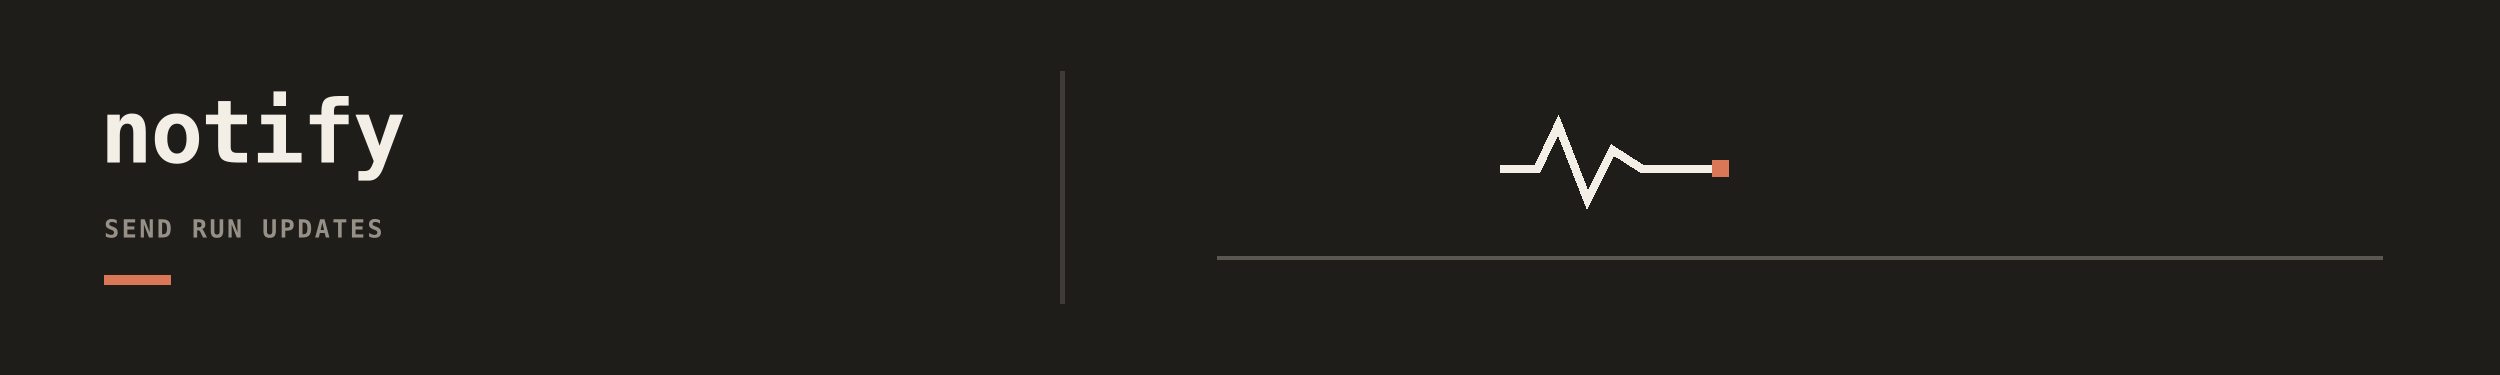
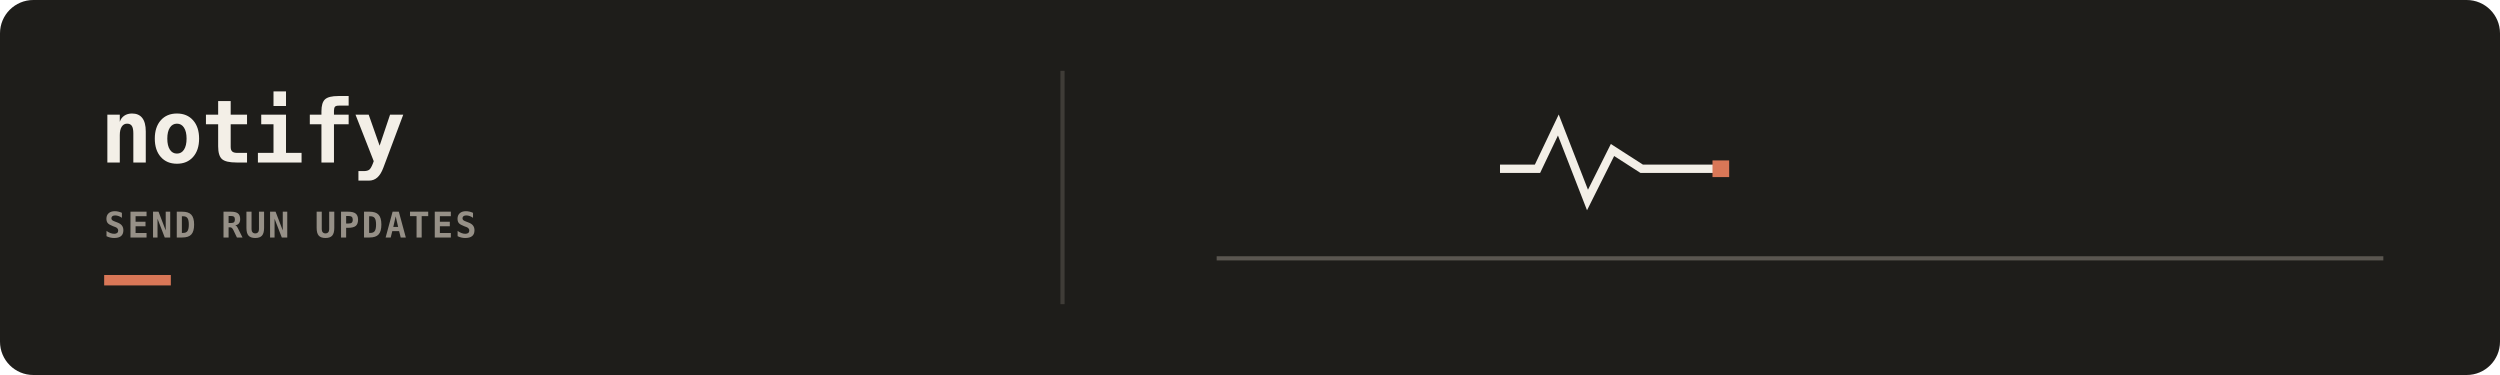
- <svg xmlns="http://www.w3.org/2000/svg" width="1200" height="180" viewBox="0 0 1200 180" fill="none" role="img" aria-labelledby="notify-banner-title notify-banner-description" shape-rendering="crispEdges">
-   <rect width="1200" height="180" fill="#1E1D1A" />
+ <svg xmlns="http://www.w3.org/2000/svg" width="1200" height="180" viewBox="0 0 1200 180" fill="none" role="img" aria-labelledby="notify-banner-title notify-banner-description" shape-rendering="geometricPrecision">
+   <rect width="1200" height="180" rx="16" fill="#1E1D1A" />
  <g font-family="Menlo, Monaco, Consolas, monospace">
    <text x="48" y="78" fill="#F3EFE7" font-size="42" font-weight="700" letter-spacing="-1">notify</text>
-     <text x="50" y="114" fill="#969087" font-size="12" font-weight="700" letter-spacing="1.2">SEND RUN UPDATES</text>
+     <text x="50" y="114" fill="#969087" font-size="17" font-weight="700" letter-spacing="1">SEND RUN UPDATES</text>
    <rect x="50" y="132" width="32" height="5" fill="#D97757" />
  </g>
  <path d="M510 34V146" stroke="#3F3C37" stroke-width="2" />
  <path d="M584 124H1144" stroke="#5A5650" stroke-width="2" />
  <g transform="translate(720 48)">
    <path d="M0 33H18L28 12L42 48L54 24L68 33H106" stroke="#F3EFE7" stroke-width="4" fill="none" />
    <rect x="102" y="29" width="8" height="8" fill="#D97757" />
  </g>
</svg>
